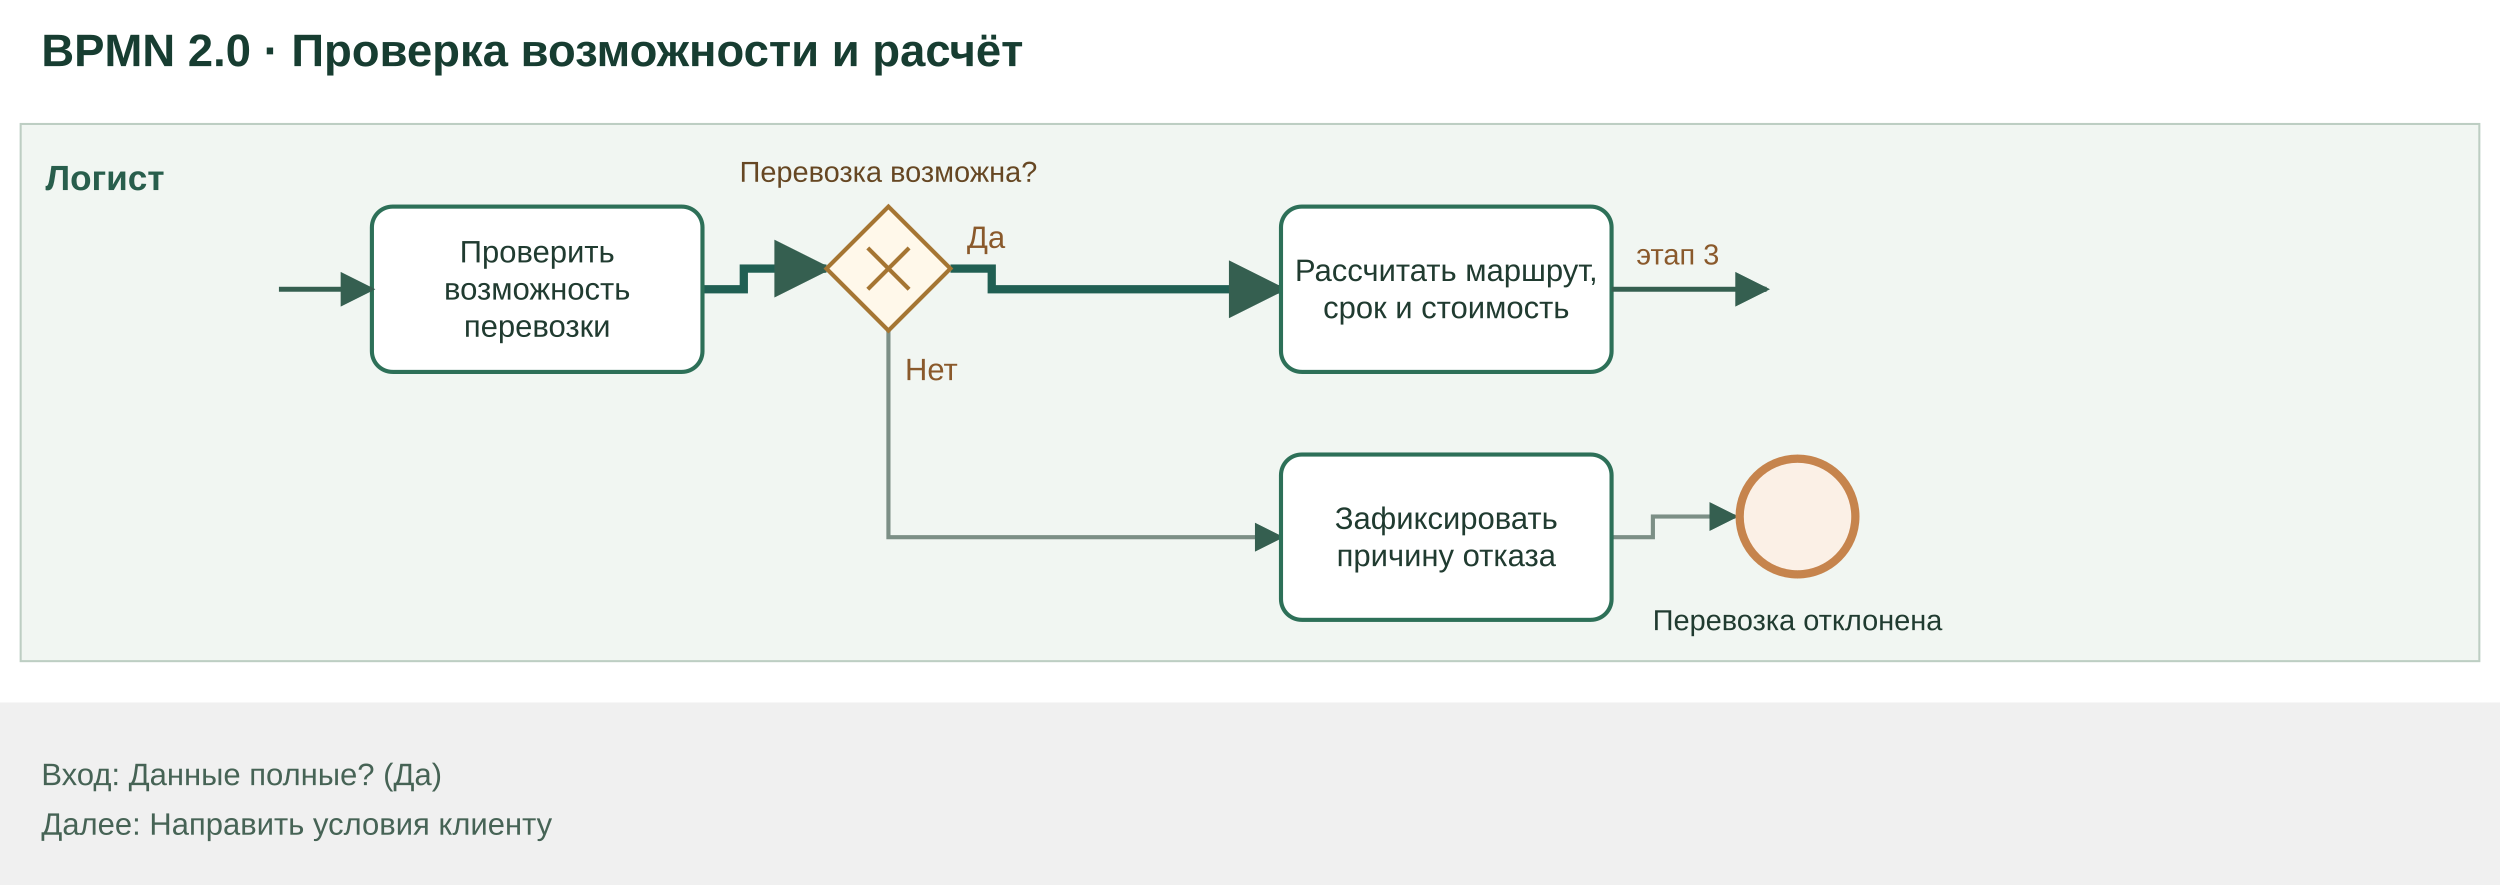
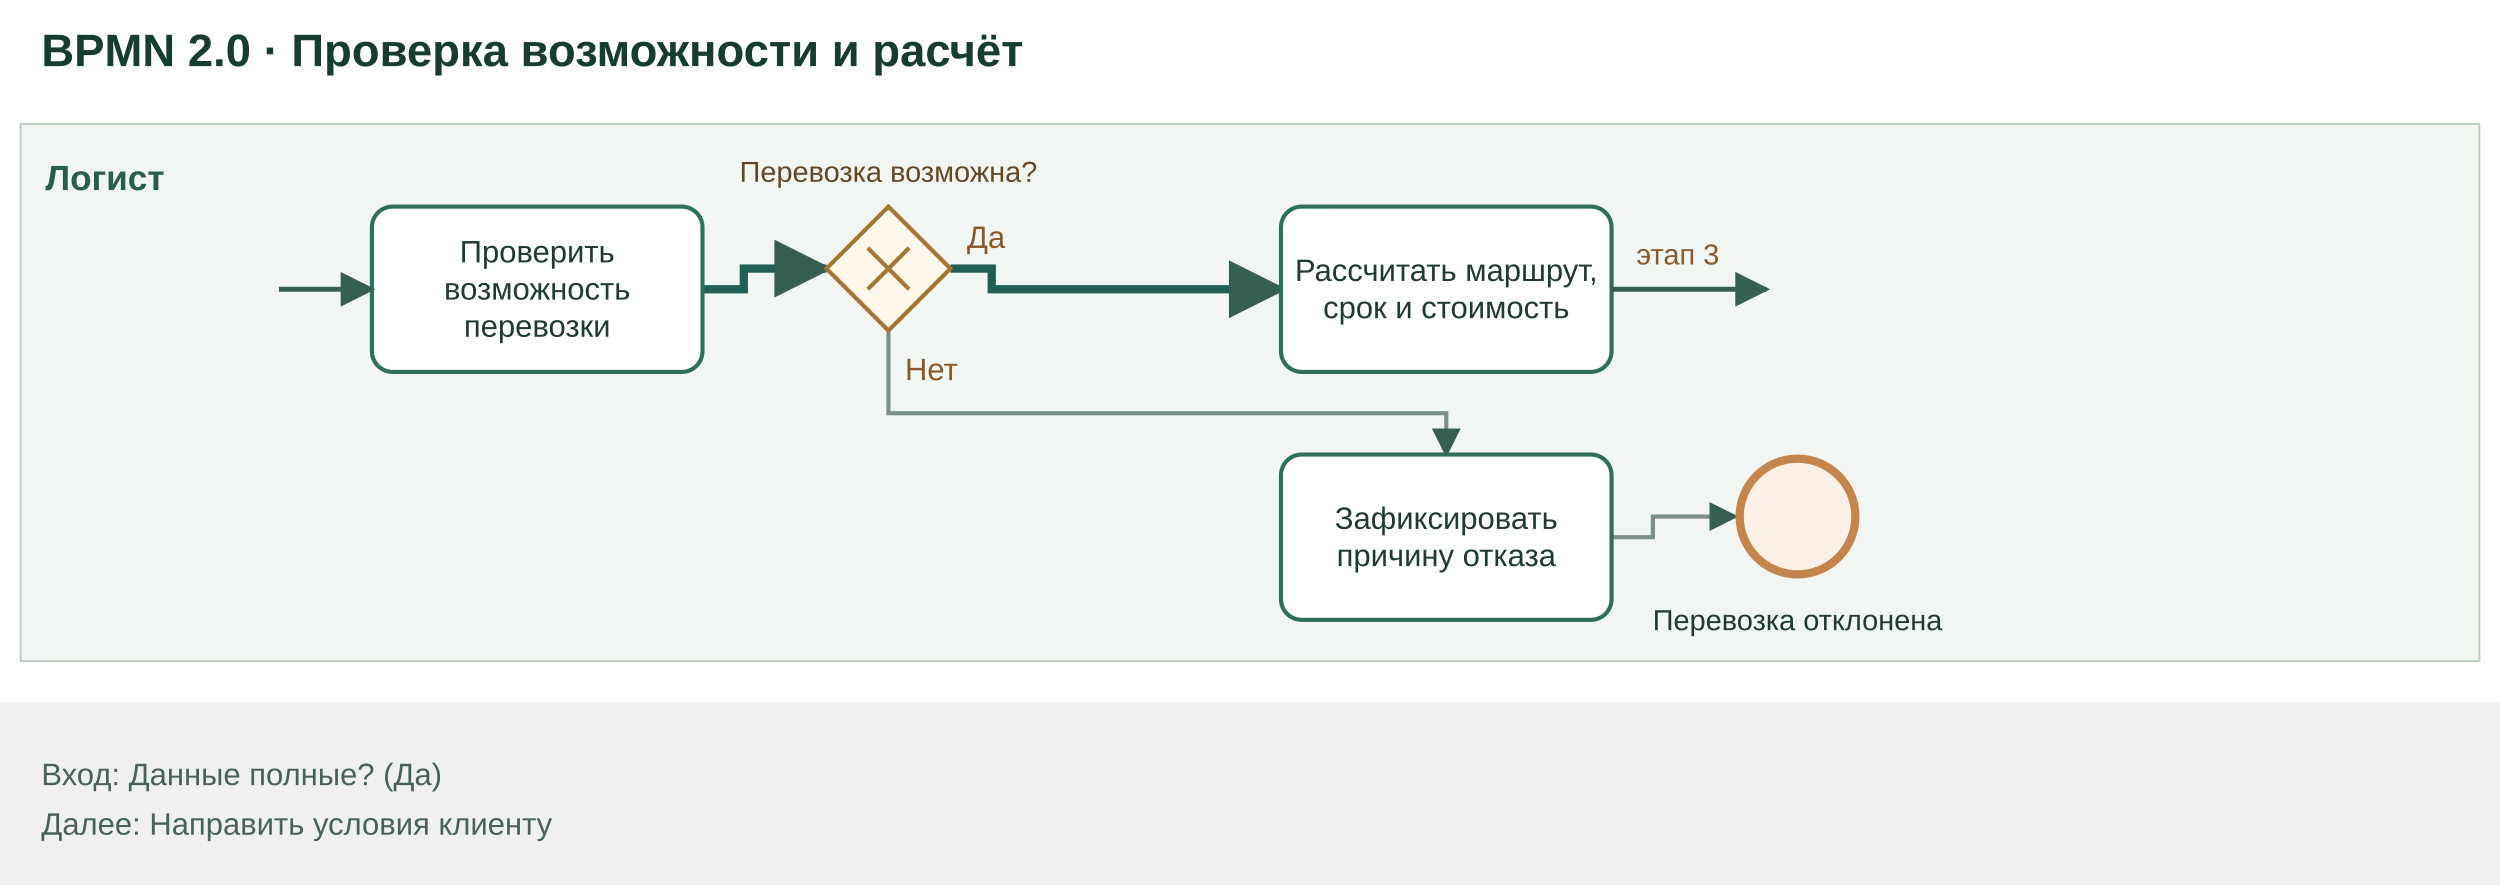
<svg xmlns="http://www.w3.org/2000/svg" width="1210" height="428" viewBox="0 0 1210 428" role="img" aria-label="Проверка возможности и расчёт">
  <defs>
    <marker id="arrow" viewBox="0 0 10 10" refX="9" refY="5" markerWidth="7" markerHeight="7" orient="auto">
      <path d="M0 0L10 5L0 10Z" fill="#355f50" />
    </marker>
  </defs>
  <rect width="1210" height="340" fill="white" />
  <text x="20" y="32" font-family="Arial" font-size="22" font-weight="bold" fill="#173d31">BPMN 2.0 · Проверка возможности и расчёт</text>
  <rect x="10" y="60" width="1190" height="260" fill="#f1f6f2" stroke="#bdcec3" />
  <text x="22" y="92" font-family="Arial" font-size="17" font-weight="bold" fill="#285e4c">Логист</text>
  <polyline points="340,140 360,140 360,130 400,130" fill="none" stroke="#205f53" stroke-width="4" marker-end="url(#arrow)" />
  <polyline points="780,260 800,260 800,250 840,250" fill="none" stroke="#7c8f86" stroke-width="2" marker-end="url(#arrow)" />
-   <polyline points="430,160 430,260 620,260" fill="none" stroke="#7c8f86" stroke-width="2" marker-end="url(#arrow)" />
+   <polyline points="430,160 430,200 700,200 700,220" fill="none" stroke="#7c8f86" stroke-width="2" marker-end="url(#arrow)" />
  <text x="438" y="184" font-family="Arial" font-size="15" fill="#8a592b">Нет</text>
  <polyline points="460,130 480,130 480,140 620,140" fill="none" stroke="#205f53" stroke-width="4" marker-end="url(#arrow)" />
  <text x="468" y="120" font-family="Arial" font-size="15" fill="#8a592b">Да</text>
  <rect x="180" y="100" width="160" height="80" rx="10" fill="white" stroke="#2d7058" stroke-width="2" />
  <text x="260.0" y="127.0" text-anchor="middle" font-family="Arial" font-size="15" fill="#203b30">Проверить</text>
  <text x="260.0" y="145.0" text-anchor="middle" font-family="Arial" font-size="15" fill="#203b30">возможность</text>
  <text x="260.0" y="163.0" text-anchor="middle" font-family="Arial" font-size="15" fill="#203b30">перевозки</text>
  <path d="M430 100l30 30-30 30-30-30Z" fill="#fff8ea" stroke="#a57532" stroke-width="2" />
  <path d="M420 120l20 20m0-20-20 20" stroke="#a57532" stroke-width="2" />
  <text x="430" y="88" text-anchor="middle" font-family="Arial" font-size="14" fill="#664723">Перевозка возможна?</text>
  <rect x="620" y="100" width="160" height="80" rx="10" fill="white" stroke="#2d7058" stroke-width="2" />
  <text x="700.0" y="136.0" text-anchor="middle" font-family="Arial" font-size="15" fill="#203b30">Рассчитать маршрут,</text>
  <text x="700.0" y="154.0" text-anchor="middle" font-family="Arial" font-size="15" fill="#203b30">срок и стоимость</text>
  <rect x="620" y="220" width="160" height="80" rx="10" fill="white" stroke="#2d7058" stroke-width="2" />
  <text x="700.0" y="256.0" text-anchor="middle" font-family="Arial" font-size="15" fill="#203b30">Зафиксировать</text>
  <text x="700.0" y="274.0" text-anchor="middle" font-family="Arial" font-size="15" fill="#203b30">причину отказа</text>
  <circle cx="870" cy="250" r="28" fill="#fbf0e6" stroke="#c6844d" stroke-width="4" />
  <text x="870" y="305" text-anchor="middle" font-family="Arial" font-size="14" fill="#203b30">Перевозка отклонена</text>
  <path d="M780 140h75" fill="none" stroke="#355f50" stroke-width="2.4" marker-end="url(#arrow)" />
  <text x="792" y="128" font-family="Arial" font-size="14" fill="#8a592b">этап 3</text>
  <path d="M135 140h45" fill="none" stroke="#355f50" stroke-width="2.4" marker-end="url(#arrow)" />
  <text x="20" y="380" font-family="Arial" font-size="15" fill="#466355">Вход: Данные полные? (Да)</text>
  <text x="20" y="404" font-family="Arial" font-size="15" fill="#466355">Далее: Направить условия клиенту</text>
</svg>
